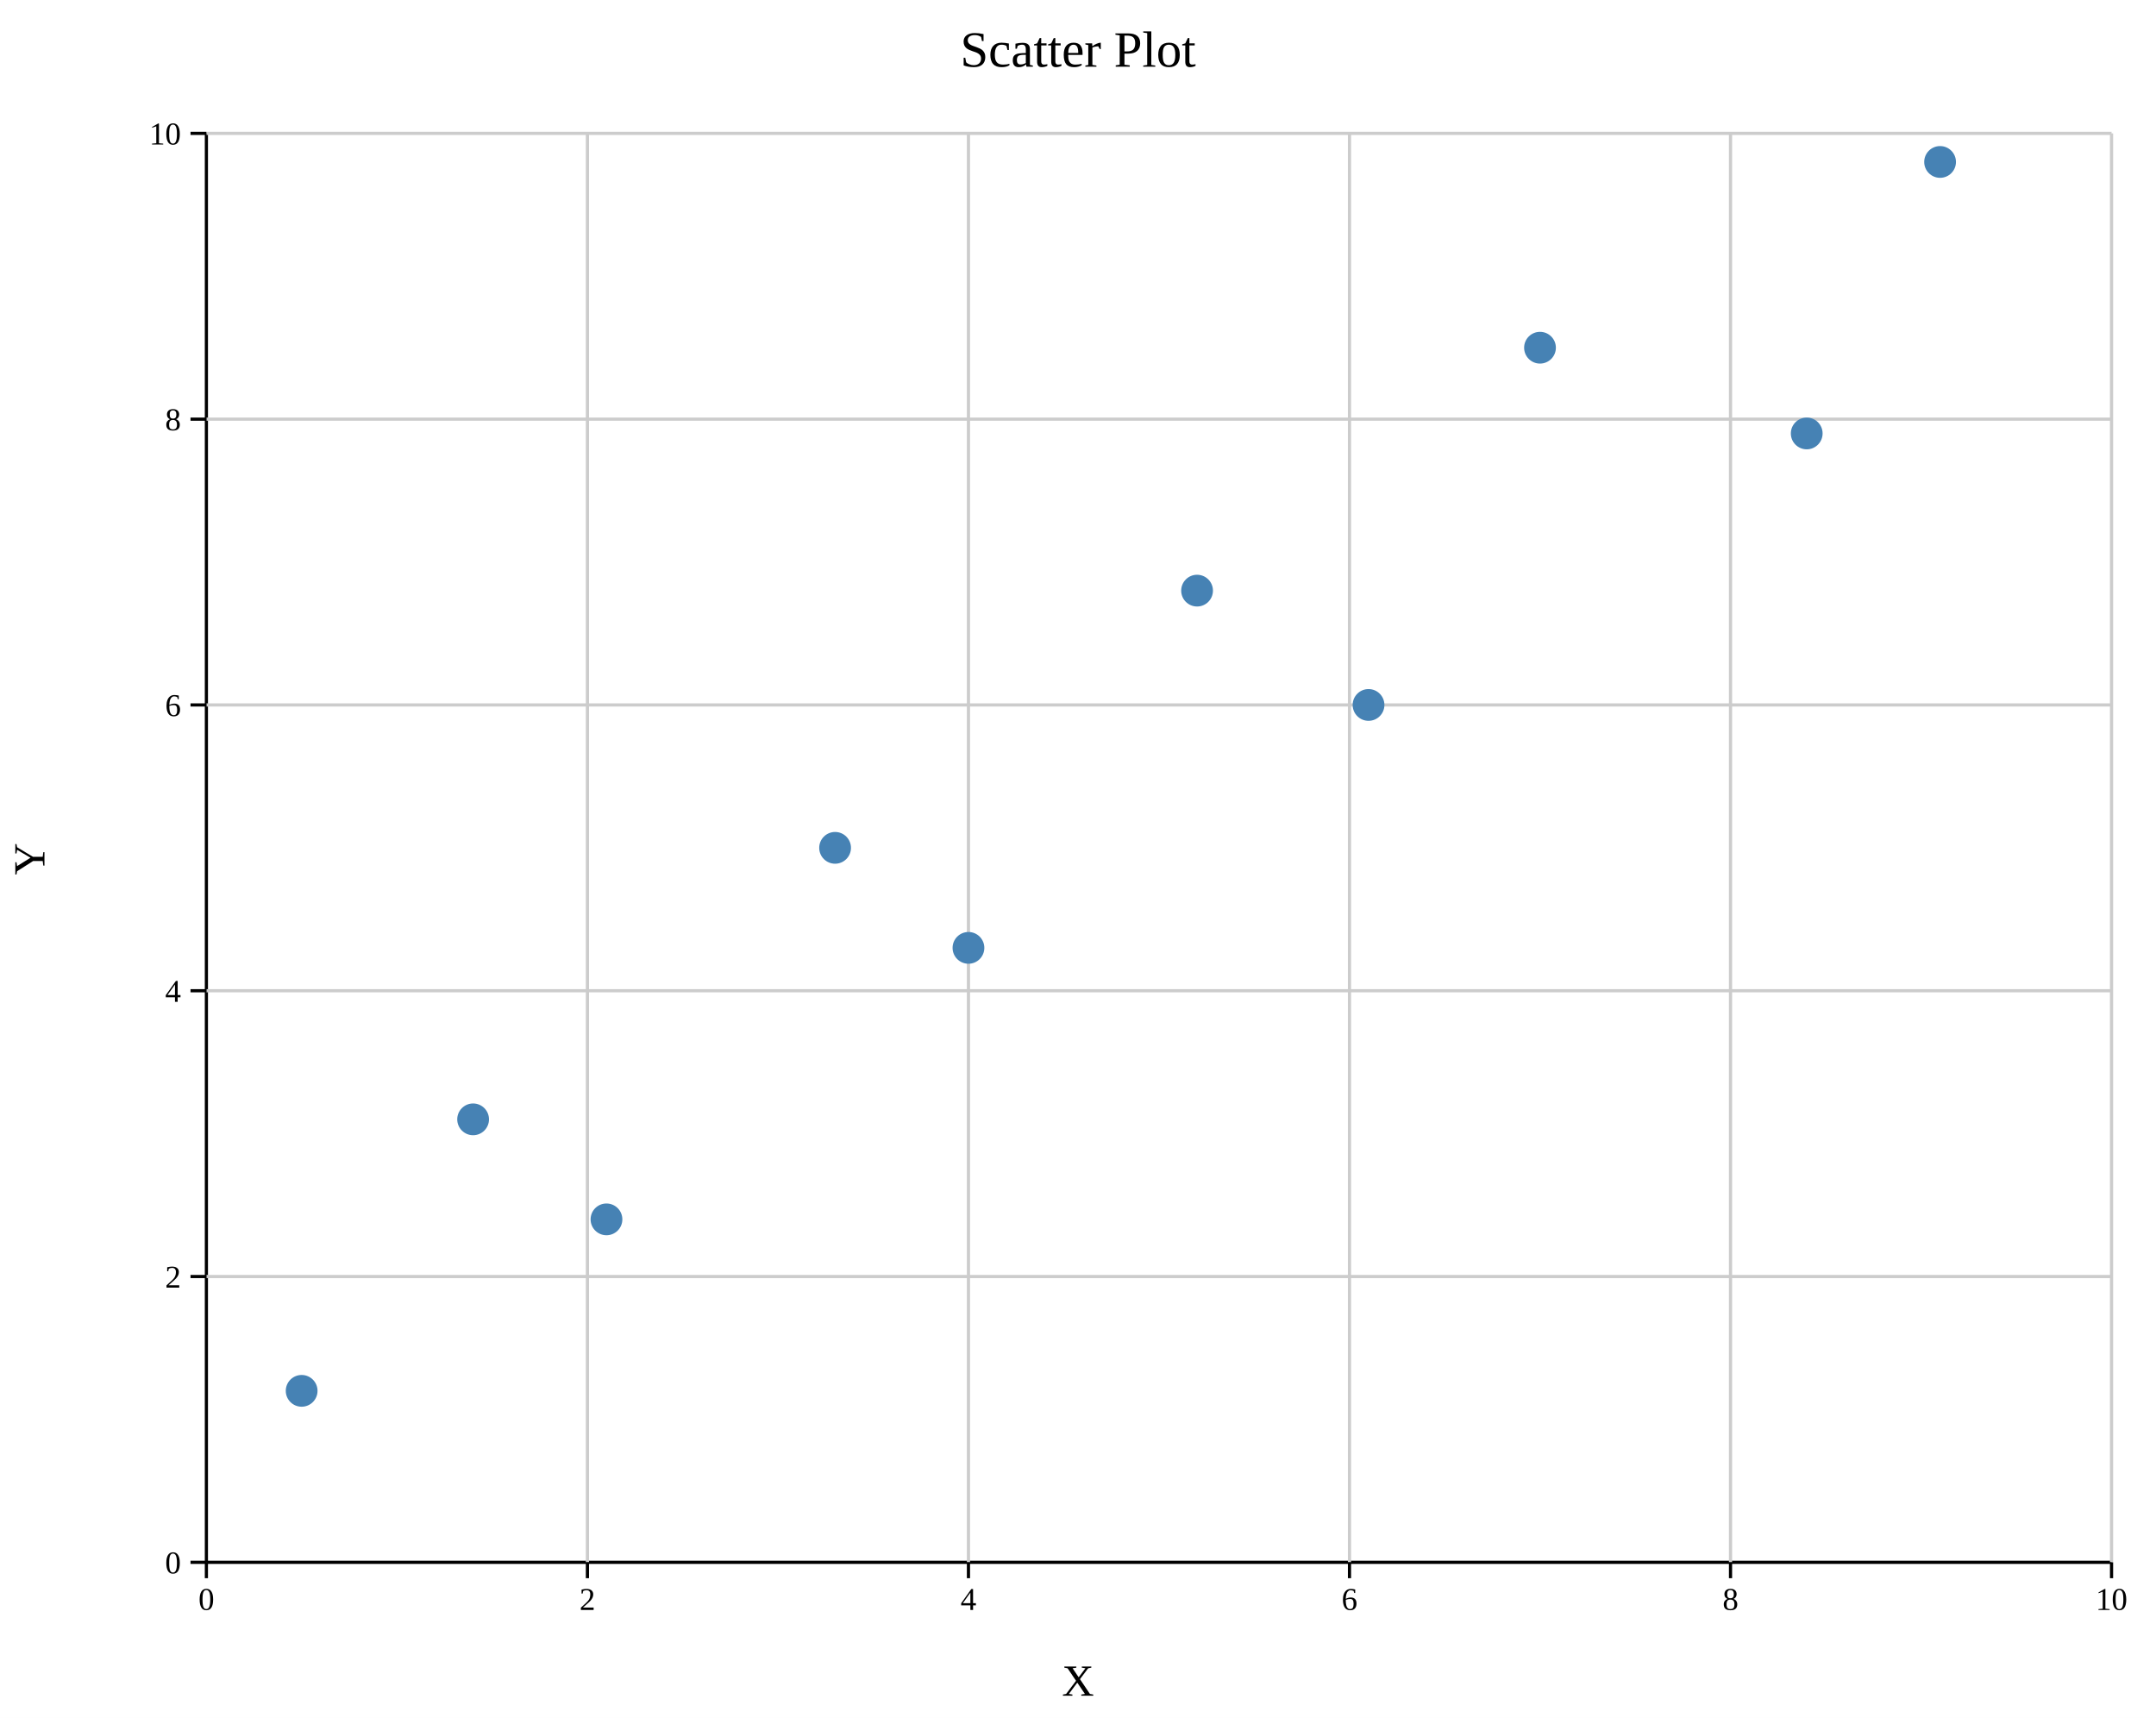
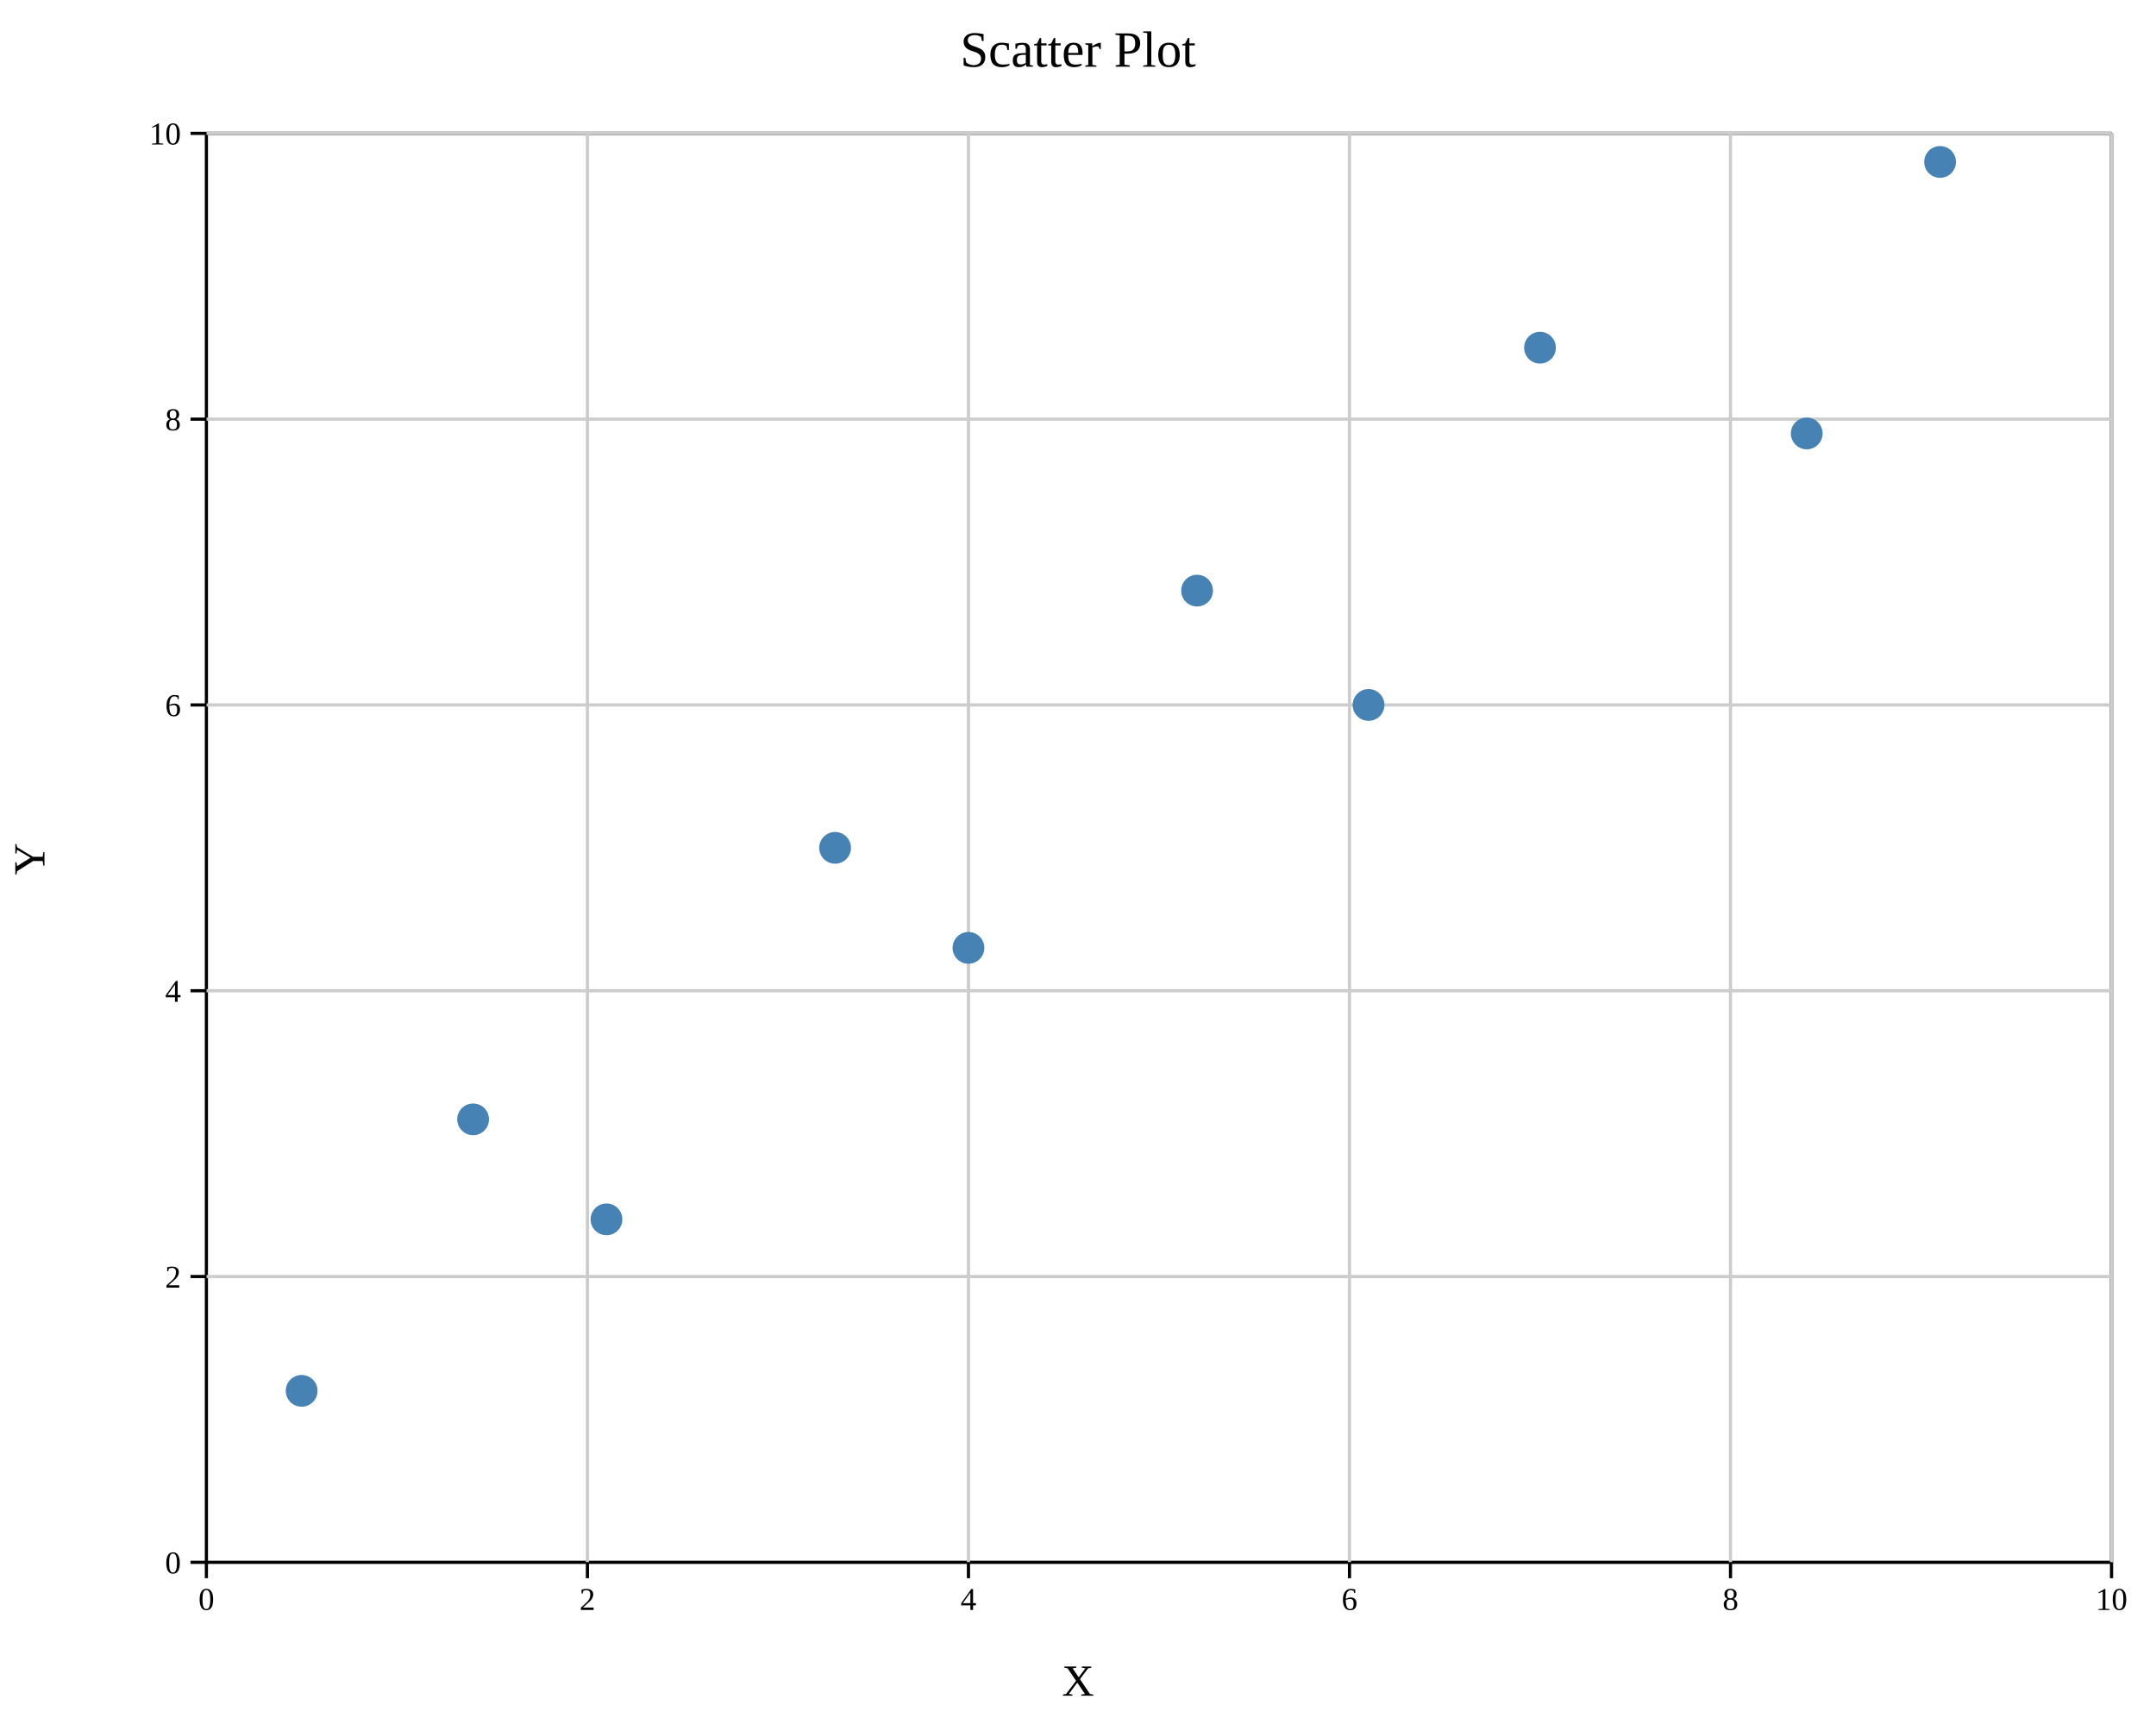
<svg xmlns="http://www.w3.org/2000/svg" width="679" height="541" fill="black">
  <rect width="100%" height="100%" fill="white" />
  <line x1="65" y1="492" x2="665" y2="492" stroke="black" stroke-width="1" />
  <line x1="65" y1="42" x2="65" y2="492" stroke="black" stroke-width="1" />
+   <line x1="65" y1="42" x2="665" y2="42" stroke="black" stroke-width="1" />
+   <line x1="665" y1="42" x2="665" y2="492" stroke="black" stroke-width="1" />
  <line x1="185" y1="42" x2="185" y2="492" stroke="#ccc" stroke-width="1" />
  <line x1="305" y1="42" x2="305" y2="492" stroke="#ccc" stroke-width="1" />
  <line x1="425" y1="42" x2="425" y2="492" stroke="#ccc" stroke-width="1" />
  <line x1="545" y1="42" x2="545" y2="492" stroke="#ccc" stroke-width="1" />
  <line x1="665" y1="42" x2="665" y2="492" stroke="#ccc" stroke-width="1" />
  <line x1="65" y1="402" x2="665" y2="402" stroke="#ccc" stroke-width="1" />
  <line x1="65" y1="312" x2="665" y2="312" stroke="#ccc" stroke-width="1" />
  <line x1="65" y1="222" x2="665" y2="222" stroke="#ccc" stroke-width="1" />
  <line x1="65" y1="132" x2="665" y2="132" stroke="#ccc" stroke-width="1" />
  <line x1="65" y1="42" x2="665" y2="42" stroke="#ccc" stroke-width="1" />
  <line x1="65" y1="492" x2="65" y2="497" stroke="black" stroke-width="1" />
  <text x="65" y="507" font-size="10" text-anchor="middle">0</text>
  <line x1="185" y1="492" x2="185" y2="497" stroke="black" stroke-width="1" />
  <text x="185" y="507" font-size="10" text-anchor="middle">2</text>
  <line x1="305" y1="492" x2="305" y2="497" stroke="black" stroke-width="1" />
  <text x="305" y="507" font-size="10" text-anchor="middle">4</text>
  <line x1="425" y1="492" x2="425" y2="497" stroke="black" stroke-width="1" />
  <text x="425" y="507" font-size="10" text-anchor="middle">6</text>
  <line x1="545" y1="492" x2="545" y2="497" stroke="black" stroke-width="1" />
  <text x="545" y="507" font-size="10" text-anchor="middle">8</text>
  <line x1="665" y1="492" x2="665" y2="497" stroke="black" stroke-width="1" />
  <text x="665" y="507" font-size="10" text-anchor="middle">10</text>
  <line x1="60" y1="492" x2="65" y2="492" stroke="black" stroke-width="1" />
  <text x="57" y="495.5" font-size="10" text-anchor="end">0</text>
  <line x1="60" y1="402" x2="65" y2="402" stroke="black" stroke-width="1" />
  <text x="57" y="405.5" font-size="10" text-anchor="end">2</text>
  <line x1="60" y1="312" x2="65" y2="312" stroke="black" stroke-width="1" />
  <text x="57" y="315.5" font-size="10" text-anchor="end">4</text>
  <line x1="60" y1="222" x2="65" y2="222" stroke="black" stroke-width="1" />
  <text x="57" y="225.5" font-size="10" text-anchor="end">6</text>
  <line x1="60" y1="132" x2="65" y2="132" stroke="black" stroke-width="1" />
  <text x="57" y="135.5" font-size="10" text-anchor="end">8</text>
  <line x1="60" y1="42" x2="65" y2="42" stroke="black" stroke-width="1" />
  <text x="57" y="45.5" font-size="10" text-anchor="end">10</text>
  <text x="339.5" y="534" font-size="14" text-anchor="middle">X</text>
  <text x="14" y="270.5" font-size="14" text-anchor="middle" transform="rotate(-90,14,270.5)">Y</text>
  <text x="339.5" y="21" font-size="16" text-anchor="middle">Scatter Plot</text>
  <circle cx="95" cy="438" r="5" fill="steelblue" />
  <circle cx="149" cy="352.5" r="5" fill="steelblue" />
  <circle cx="191" cy="384" r="5" fill="steelblue" />
  <circle cx="263" cy="267" r="5" fill="steelblue" />
  <circle cx="305" cy="298.5" r="5" fill="steelblue" />
  <circle cx="377" cy="186" r="5" fill="steelblue" />
  <circle cx="431" cy="222" r="5" fill="steelblue" />
  <circle cx="485" cy="109.5" r="5" fill="steelblue" />
  <circle cx="569" cy="136.5" r="5" fill="steelblue" />
  <circle cx="611" cy="51" r="5" fill="steelblue" />
</svg>
